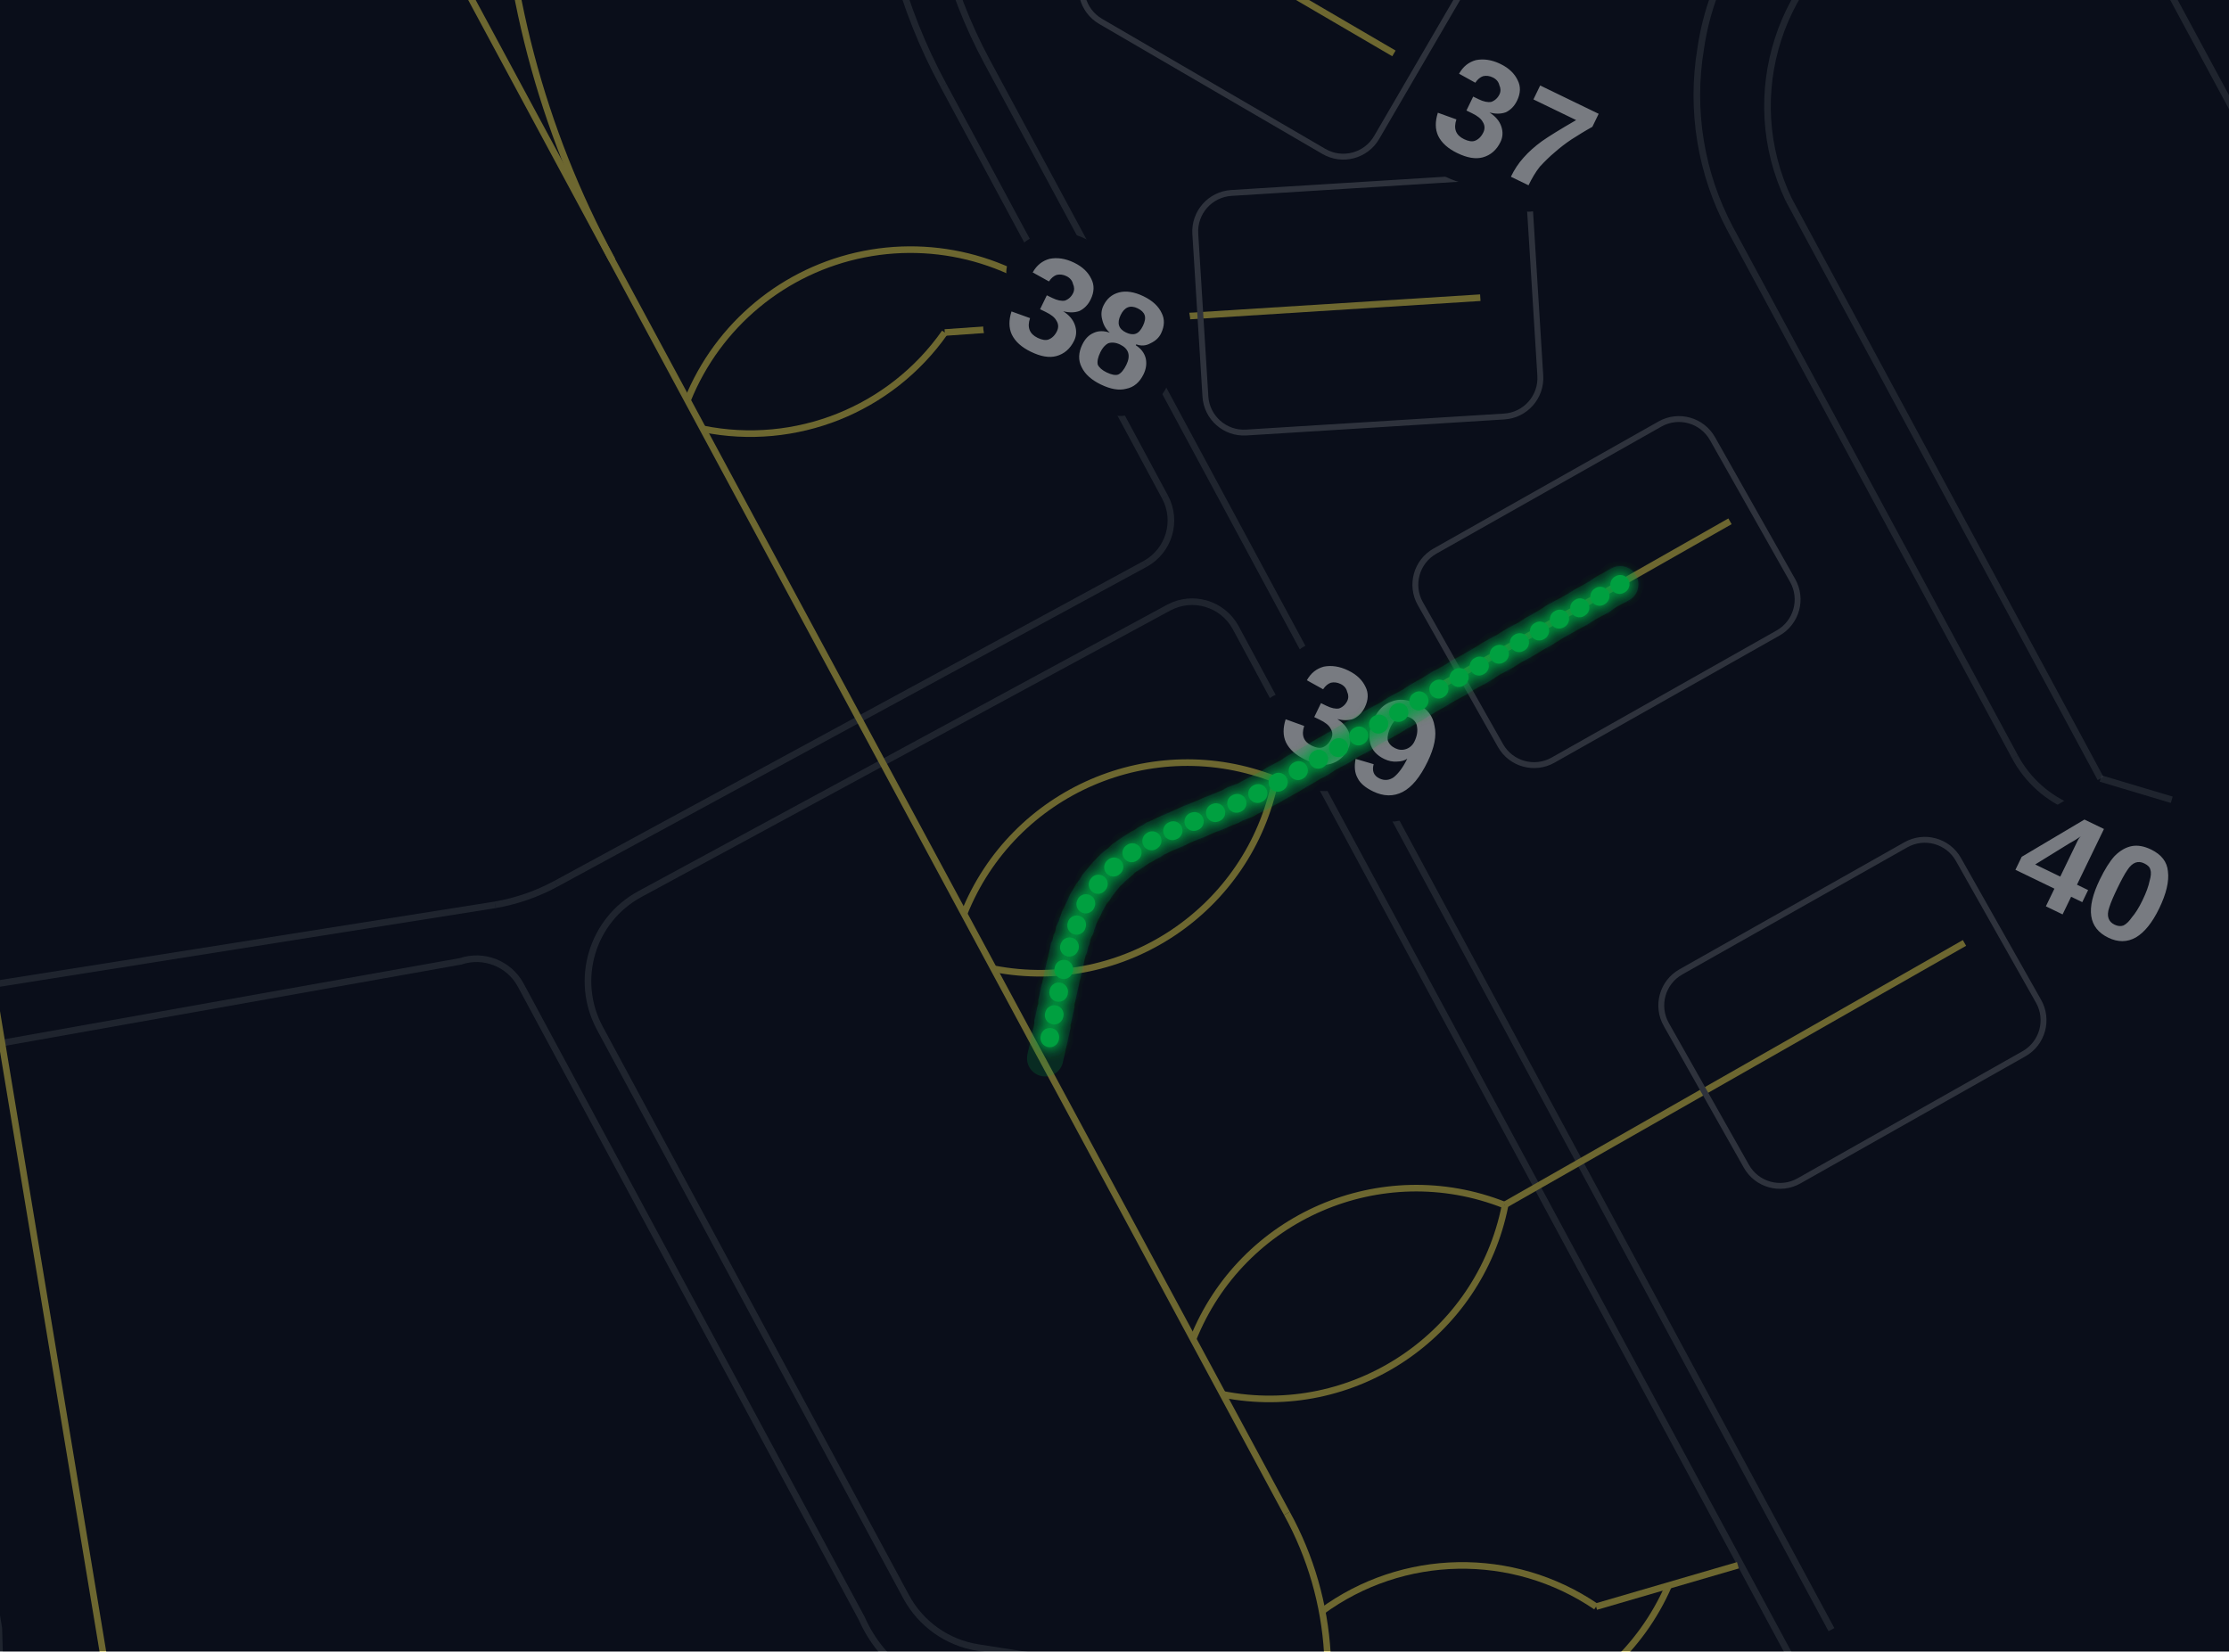
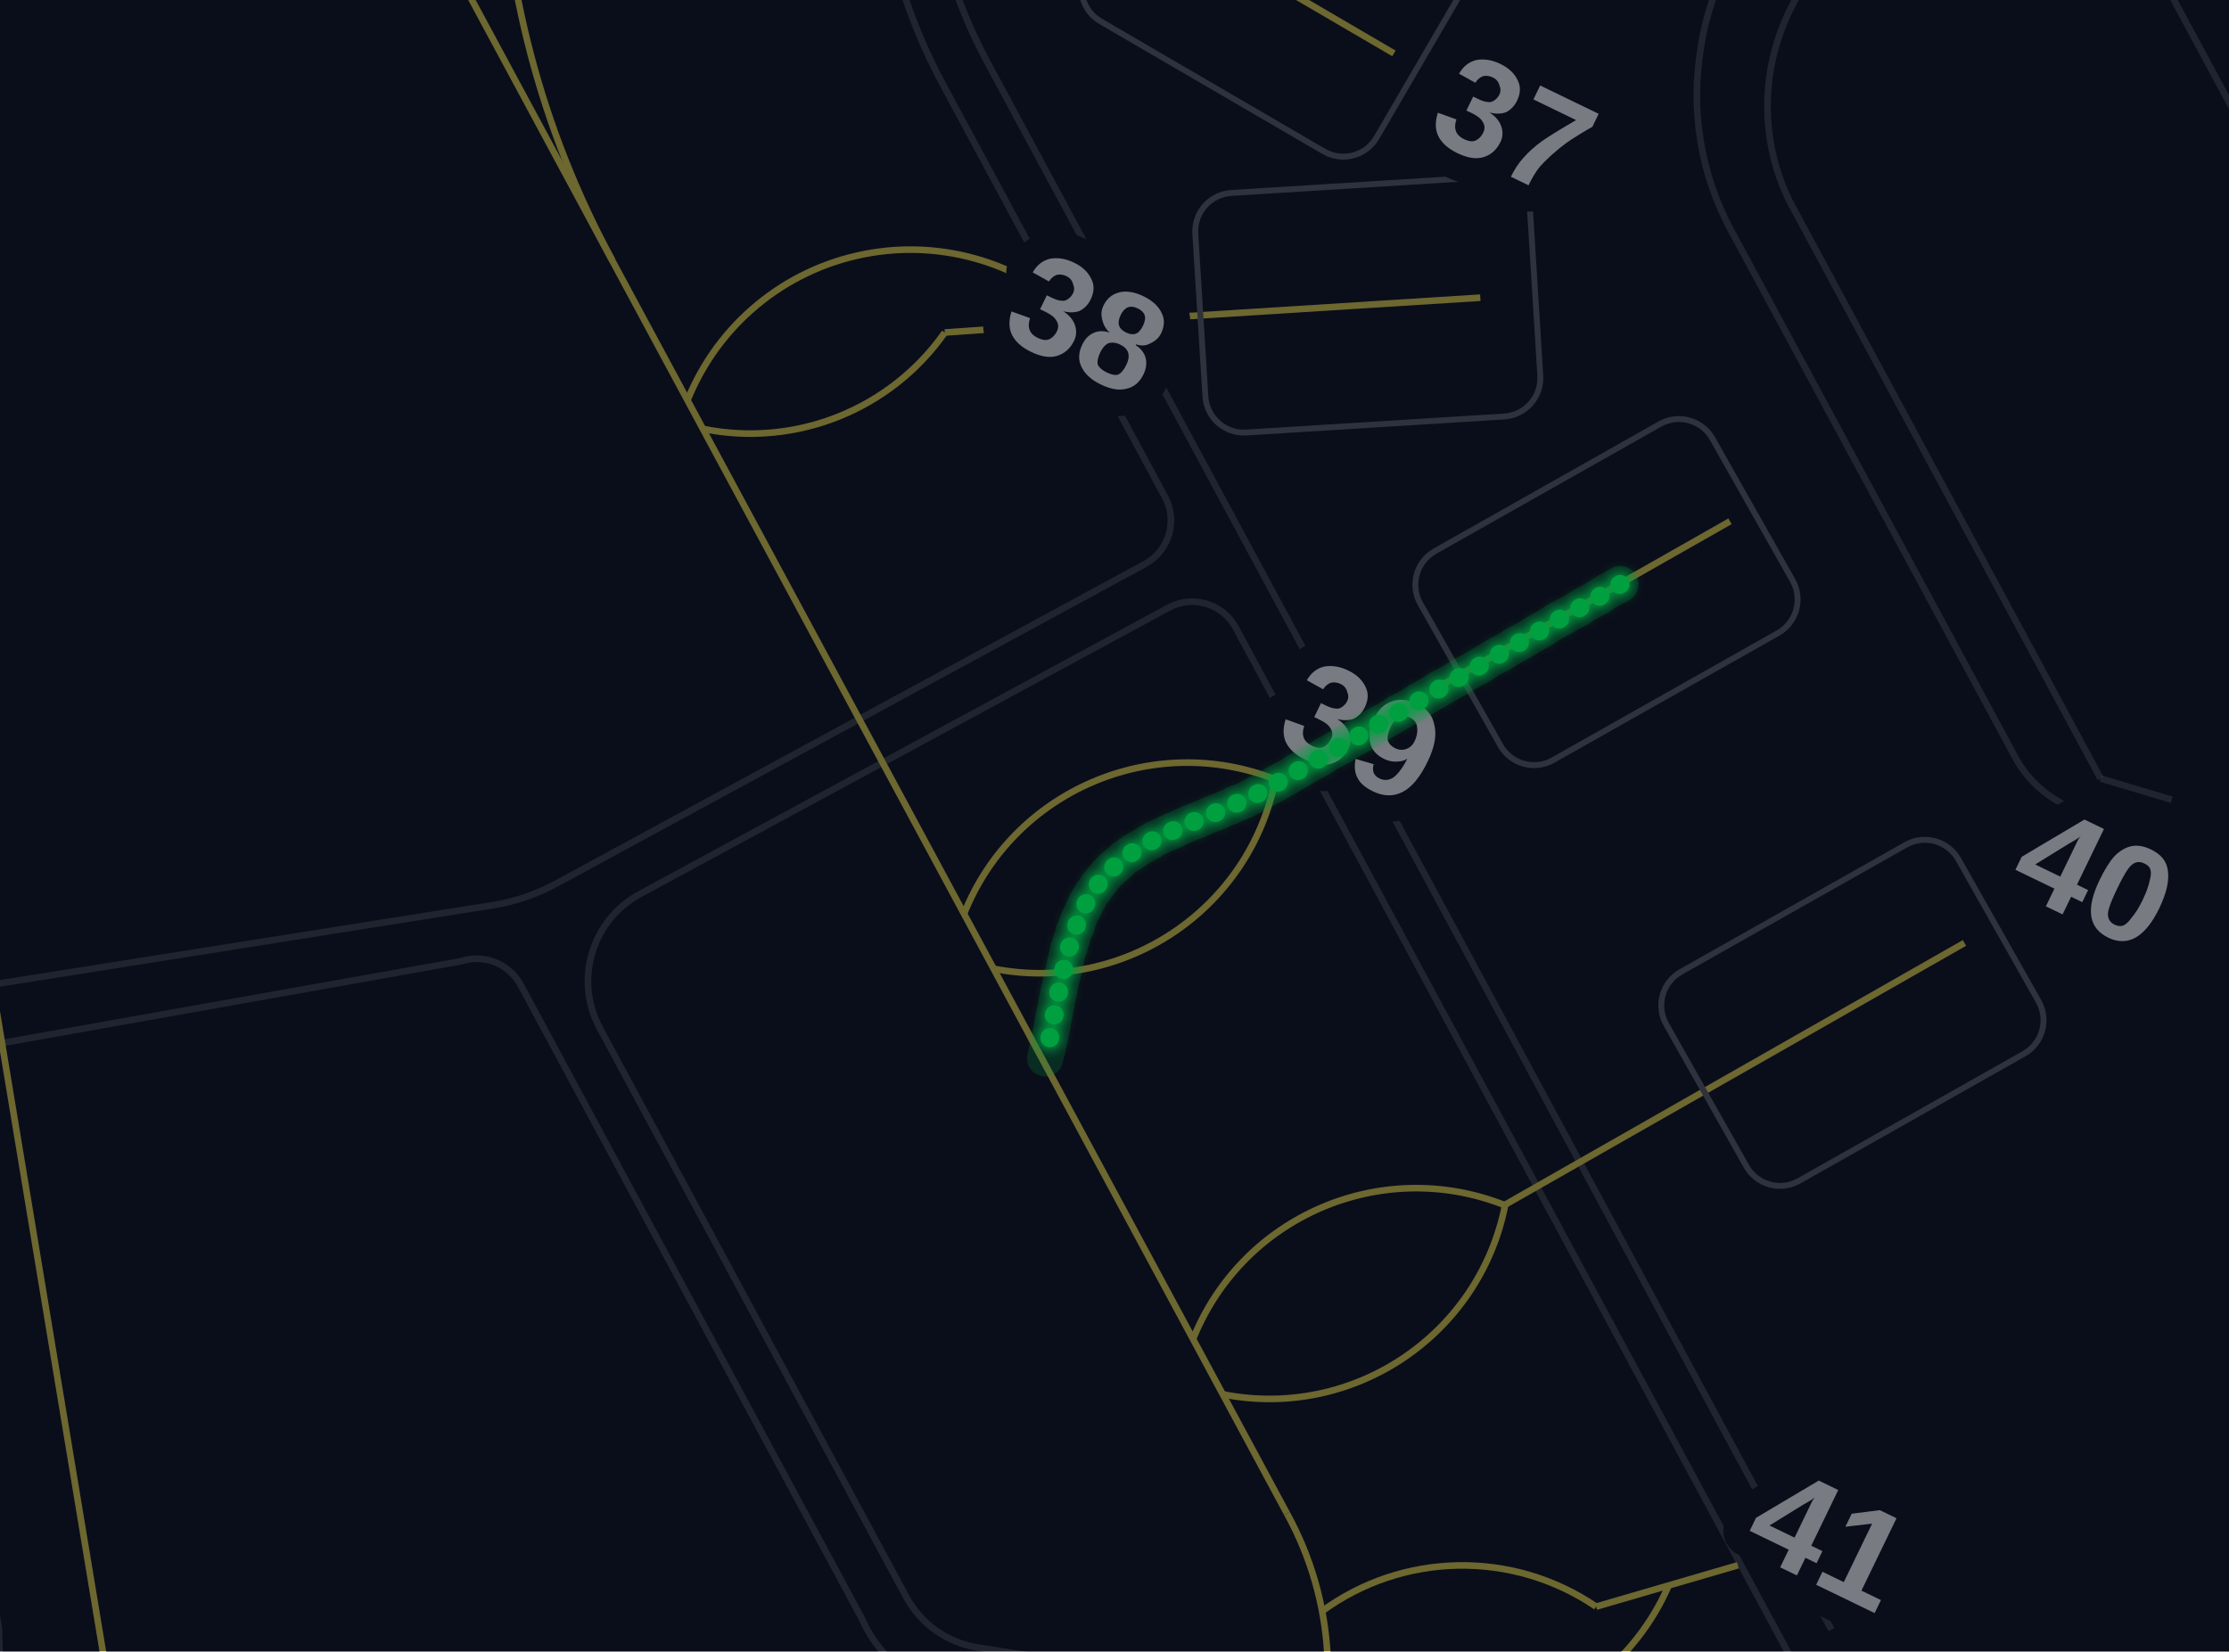
<svg xmlns="http://www.w3.org/2000/svg" viewBox="770.90 930.57 33.76 25.01">
  <defs>
    <filter id="gl" x="-30%" y="-30%" width="160%" height="160%">
      <feGaussianBlur stdDeviation="0.10" result="b" />
      <feMerge>
        <feMergeNode in="b" />
        <feMergeNode in="b" />
        <feMergeNode in="SourceGraphic" />
      </feMerge>
    </filter>
  </defs>
  <rect x="770.90" y="930.57" width="33.76" height="25.01" fill="#0a0e1a" />
  <g opacity="0.45" transform="rotate(25.84 789.031 942.585)">
    <g id="bgG">
      <defs id="defs40143">
        <clipPath id="clipPath24" clipPathUnits="userSpaceOnUse" />
      </defs>
      <path id="rect1" fill="#0a0e1a" d="M0 0h2000v1380H0Z" style="display:inline;fill:#0a0e1a" />
      <g id="layer-runways" style="display:inline" />
      <g id="layer-green" style="display:inline">
        <g id="g924" />
        <path id="path37210" d="m754.3 937.4-.21.18.17.25-.54.51a1.05 1.05 0 0 0-.21 1.24l3.6 6.92 14.23 20.14 5.32 5.69a1.04 1.04 0 0 0 1.24.21l.66-.34.18.24.24-.13zm.53 1.6 22.93 32.43-.13.09-22.93-32.43z" data-class="green-zone" style="fill:#13181e;stroke:#1a1f26;stroke-width:.1;display:inline" />
      </g>
      <g id="layer-schm" style="display:inline">
        <path id="path2" d="M802.2 937.34a1.7 1.7 0 0 0-1.13-.33" data-class="schm" data-dxf-arc="5501.92,2029.81,17.50,108.90,148.42" data-handle="7156B" data-layer="SCHM" style="fill:none;stroke:#5a5f68;stroke-width:.1;stroke-opacity:.6" />
        <path id="path3" d="M799.94 936.69a1.7 1.7 0 0 0 1.13.32" data-class="schm" data-dxf-arc="5472.11,2048.14,17.50,288.90,328.42" data-handle="7156C" data-layer="SCHM" style="fill:none;stroke:#5a5f68;stroke-width:.1;stroke-opacity:.6" />
        <path id="path1680" d="M793.76 923.8a4.3 4.3 0 0 0-2.94 3.63 4 4 0 0 0 .16 1.68 4.3 4.3 0 0 0 1.59 2.26" data-class="schm" data-dxf-bulges="0.2964 0.0995 0.1655 0.0000" data-dxf-pts="5336.51,2055.63 5349.08,2010.48 5363.75,2001.99 5391.46,2002.04" data-handle="71D6E" data-layer="SCHM" style="fill:none;stroke:#5a5f68;stroke-width:.1;stroke-opacity:.6" />
        <path id="path1682" d="M781.38 921.67a7.6 7.6 0 0 0-3.18 5.83 7.6 7.6 0 0 0 3.14 6.5" data-class="schm" data-dxf-bulges="0.2310 0.2533 0.0000" data-dxf-pts="5247.03,1966.45 5276.28,1906.53 5347.65,1894.55" data-handle="71D70" data-layer="SCHM" style="fill:none;stroke:#5a5f68;stroke-width:.1;stroke-opacity:.6" />
        <path id="path2050" d="m787.42 940.24-5.32 7.4a1.5 1.5 0 0 0 .34 2.09l7.93 5.73a1.5 1.5 0 0 0 1.31.22l11-3.36a1 1 0 0 0 .29-1.77l-14.51-10.48a.75.75 0 0 0-1.04.17z" data-class="schm" data-dxf-bulges="0.0000 0.4142 0.0000 0.2343 0.0000 0.6204 0.0000 0.4142" data-dxf-pts="5434.03,1908.27 5463.66,1821.70 5482.71,1812.37 5575.70,1844.20 5585.08,1853.67 5621.49,1963.41 5608.75,1976.02 5438.69,1917.79" data-handle="71F9B" data-layer="SCHM" style="fill:none;stroke:#5a5f68;stroke-width:.1;stroke-opacity:.6" />
        <path id="path2051" d="M791.99 956.37a2 2 0 0 1-2.08-.32l-8.84-6.39a.76.76 0 0 0-.97.08l-7.89 5.72" data-class="schm" data-dxf-bulges="-0.2751 0.0000 0.3667 0.0000 0.0000" data-dxf-pts="5592.50,1852.21 5577.83,1837.01 5474.21,1801.53 5469.17,1793.09 5470.07,1695.24" data-handle="71F9D" data-layer="SCHM" style="fill:none;stroke:#5a5f68;stroke-width:.1;stroke-opacity:.6" />
        <path id="path2114" d="m780.45 972.75.89-.84a2.54 2.54 0 0 0 .52-3.03l-3.65-7-14.35-20.31-5.39-5.77a2.54 2.54 0 0 0-3.02-.51l-1.08.57" data-class="schm" data-dxf-bulges="0.0000 0.3366 0.0000 0.0000 0.0000 0.3366 0.0000 0.0000" data-dxf-pts="5659.37,1662.49 5657.70,1674.69 5635.89,1696.50 5557.43,1707.24 5307.93,1707.24 5229.47,1696.50 5207.67,1674.69 5206.00,1662.49" data-handle="71FF4" data-layer="SCHM" style="fill:none;stroke:#5a5f68;stroke-width:.1;stroke-opacity:.6" />
        <path id="path2140" d="M780.95 921.05a8.32 8.32 0 0 0-.05 13.56" data-class="schm" data-dxf-arc="5323.03,1966.45,83.50,180.00,288.90" data-handle="72018" data-layer="SCHM" style="fill:none;stroke:#5a5f68;stroke-width:.1;stroke-opacity:.6" />
        <path id="line2160" d="m780.2 948.74-8.53 5.94" data-class="schm" data-dxf-p="5461.569,1799.673 5460.569,1695.240" data-handle="72035" data-layer="SCHM" data-wgs="37.4485318,126.4442131 37.4479952,126.4432441" style="fill:none;stroke:#5a5f68;stroke-width:.1;stroke-opacity:.6" />
        <path id="line2161" d="m791.99 956.37 10.79-3.3" data-class="schm" data-dxf-p="5592.496,1852.212 5628.230,1959.921" data-handle="72036" data-layer="SCHM" data-wgs="37.4478431,126.4455532 37.4481414,126.4467794" style="fill:none;stroke:#5a5f68;stroke-width:.1;stroke-opacity:.6" />
        <path id="path2161" d="M803.99 954.39a67 67 0 0 0-4.77 24.17" data-class="schm" data-dxf-arc="6212.93,2328.74,675.00,212.89,233.98" data-handle="72037" data-layer="SCHM" style="fill:none;stroke:#5a5f68;stroke-width:.1;stroke-opacity:.6" />
        <path id="line2162" d="m780.89 948.05 5.92-8.25" data-class="schm" data-dxf-p="5459.952,1809.391 5426.930,1905.838" data-handle="72039" data-layer="SCHM" data-wgs="37.4485943,126.4442920 37.4493394,126.4449650" style="fill:none;stroke:#5a5f68;stroke-width:.1;stroke-opacity:.6" />
        <path id="path2163" d="M786.81 939.8a.75.75 0 0 0-.17-1.04" data-class="schm" data-dxf-arc="5419.83,1903.41,7.50,18.90,108.90" data-handle="7203A" data-layer="SCHM" style="fill:none;stroke:#5a5f68;stroke-width:.1;stroke-opacity:.6" />
        <path id="path2164" d="M780.2 948.74a3 3 0 0 0 .69-.69" data-class="schm" data-dxf-arc="5431.57,1799.67,30.00,0.00,18.90" data-handle="7203B" data-layer="SCHM" style="fill:none;stroke:#5a5f68;stroke-width:.1;stroke-opacity:.6" />
        <path id="path2165" d="m813.78 951.7-4.86-1.78a1.5 1.5 0 0 0-1.37.19l-.63.44a3 3 0 0 0-.99 1.2 67 67 0 0 0-5.97 26.82" data-class="schm" data-dxf-bulges="0.0000 0.2467 0.0000 0.1324 0.1043 0.1043" data-dxf-pts="5681.05,2058.05 5638.23,2028.55 5631.74,2016.19 5631.74,2008.43 5635.80,1993.36 5820.38,1788.87" data-handle="7203C" data-layer="SCHM" style="fill:none;stroke:#5a5f68;stroke-width:.1;stroke-opacity:.6" />
        <path id="line2167" d="m804.93 929.73-7.36-5.32" data-class="schm" data-dxf-p="5449.918,2112.951 5363.603,2083.398" data-handle="7203F" data-layer="SCHM" data-wgs="37.4502492,126.4470240 37.4507297,126.4461874" style="fill:none;stroke:#5a5f68;stroke-width:.1;stroke-opacity:.6" />
        <path id="line2168" d="m792.57 931.37 7.37 5.32" data-class="schm" data-dxf-p="5391.460,2002.035 5477.774,2031.587" data-handle="72040" data-layer="SCHM" data-wgs="37.4501011,126.4456197 37.4496206,126.4464563" style="fill:none;stroke:#5a5f68;stroke-width:.1;stroke-opacity:.6" />
        <path id="line2169" d="m786.64 938.76-5.74-4.15" data-class="schm" data-dxf-p="5417.405,1910.504 5350.078,1887.453" data-handle="72041" data-layer="SCHM" data-wgs="37.4494337,126.4449458 37.4498085,126.4442932" style="fill:none;stroke:#5a5f68;stroke-width:.1;stroke-opacity:.6" />
        <path id="line2170" d="M803.2 949.8 781.34 934" data-class="schm" data-dxf-p="5603.957,1982.303 5347.649,1894.549" data-handle="72042" data-layer="SCHM" data-wgs="37.4484364,126.4468270 37.4498633,126.4443427" style="fill:none;stroke:#5a5f68;stroke-width:.1;stroke-opacity:.6" />
        <path id="line2171" d="m798.07 914.01 20.7 14.96" data-class="schm" data-dxf-p="5281.512,2147.779 5524.171,2230.859" data-handle="72043" data-layer="SCHM" data-wgs="37.4516684,126.4462441 37.4503175,126.4485961" style="fill:none;stroke:#5a5f68;stroke-width:.1;stroke-opacity:.6" />
        <path id="line17780" d="m801.25 936.42-8.07-5.83" data-class="schm" data-dxf-p="5483.198,2043.882 5388.589,2011.490" data-handle="75F87" data-layer="SCHM" data-wgs="37.4496448,126.4466051 37.4501715,126.4456881" style="fill:none;stroke:#5a5f68;stroke-width:.1;stroke-opacity:.6" />
        <path id="line17781" d="m805.08 931.08-8.07-5.83" data-class="schm" data-dxf-p="5461.821,2106.324 5367.211,2073.932" data-handle="75F88" data-layer="SCHM" data-wgs="37.4501272,126.4470408 37.4506539,126.4461238" style="fill:none;stroke:#5a5f68;stroke-width:.1;stroke-opacity:.6" />
        <path id="line17784" d="m801.25 936.42 1.11-.18" data-class="schm" data-dxf-p="5483.198,2043.882 5488.174,2054.042" data-handle="75F8B" data-layer="SCHM" data-wgs="37.4496448,126.4466051 37.4496611,126.4467312" style="fill:none;stroke:#5a5f68;stroke-width:.1;stroke-opacity:.6" />
        <path id="path17785" d="M797.01 925.25a3.29 3.29 0 0 0-3.83 5.34" data-class="schm" data-dxf-arc="5377.90,2042.71,33.00,108.90,288.90" data-handle="75F8D" data-layer="SCHM" style="fill:none;stroke:#5a5f68;stroke-width:.1;stroke-opacity:.6" />
        <path id="path31221" d="m753.59 936.4-.89.84a2.54 2.54 0 0 0-.51 3.04l3.64 7 14.35 20.31 4.12 4.4 1.27 1.36a2.54 2.54 0 0 0 3.02.52l1.09-.57" data-class="shoulder" data-dxf-bulges="0.0000 0.3366 0.0000 0.0000 0.0000 0.0000 0.3366 0.0000 0.0000" data-dxf-pts="5206.00,1652.99 5207.67,1640.78 5229.47,1618.98 5307.93,1608.24 5557.43,1608.24 5617.43,1616.45 5635.89,1618.98 5657.70,1640.78 5659.37,1652.99" data-handle="798EA" data-layer="SCHM" style="fill:none;stroke:#5a5f68;stroke-width:.1;stroke-opacity:.6" />
        <path id="line37154" d="m798.51 913.41 22 15.87c.33.24.93.08 1.22-.18a56 56 0 0 1 5.76-4.68 59 59 0 0 1 6.44-4.03c.48-.24.52-.79.4-1.22l-7.62-25.82" style="baseline-shift:baseline;display:inline;overflow:visible;opacity:1;fill:none;fill-opacity:.6;stroke:#5a5f68;stroke-width:.1;stroke-dasharray:none;stop-color:#000;stop-opacity:1" />
      </g>
      <g id="layer-centerlines" style="display:inline">
        <g id="g996" />
        <g id="g70" style="display:inline">
          <path id="path37638" d="M777.62 916.38a14 14 0 0 0-.08 22.8" data-class="centerline-twy" data-dxf-arc="5322.43,1966.24,140.50,180.00,288.90" data-handle="70D6A" data-layer="항공기동선" style="fill:none;stroke:#e6d24c;stroke-width:.1" />
        </g>
        <g id="g108" style="display:inline" />
        <g id="g72" style="display:inline">
          <path id="line37531" d="m791.24 977.72-30.48-43.12" data-class="centerline-twy" data-dxf-p="5762.773,1722.230 5232.929,1722.230" data-handle="70CE2" data-layer="항공기동선" data-wgs="37.4459145,126.4454684 37.4498089,126.4420046" style="fill:none;stroke:#e6d24c;stroke-width:.1" />
        </g>
        <g id="g877" style="display:inline">
          <g id="g55" style="display:inline">
            <path id="path38098" d="M778.35 930.55a3.64 3.64 0 0 0-6.23.55" data-class="centerline-twy" data-dxf-arc="5302.19,1853.60,36.50,90.18,209.28" data-handle="70FA3" data-layer="항공기동선" style="fill:none;stroke:#e6d24c;stroke-width:.1" />
            <path id="path38099" d="M772.04 930.74a3.64 3.64 0 0 0 4.89-.3" data-class="centerline-twy" data-dxf-arc="5257.08,1872.29,36.50,285.71,10.68" data-handle="70FA4" data-layer="항공기동선" style="fill:none;stroke:#e6d24c;stroke-width:.1" />
            <path id="path912" d="m777.85 930.5-12.15-.89" style="baseline-shift:baseline;display:inline;overflow:visible;opacity:1;fill:none;stroke:#e6d24c;stroke-width:.1;stroke-dasharray:none;stroke-opacity:1;stop-color:#000;stop-opacity:1" />
            <path id="line38178" d="m786.83 931.2-8.98-.7" style="baseline-shift:baseline;display:inline;overflow:visible;opacity:1;fill:none;stroke:#e6d24c;stroke-width:.1;stroke-dasharray:none;stroke-opacity:1;stop-color:#000;stop-opacity:1" />
          </g>
          <g id="g57" style="display:inline">
            <path id="line38082" d="m794.5 935.36-4.49 6.52" style="baseline-shift:baseline;display:inline;overflow:visible;opacity:1;fill:none;stroke:#e6d24c;stroke-width:.1;stroke-dasharray:none;stroke-opacity:1;stop-color:#000;stop-opacity:1" />
            <path id="path38213" d="M787.42 946.32a3.64 3.64 0 0 0 2.59-4.43" data-class="centerline-twy" data-dxf-arc="5449.62,1885.90,36.50,339.26,69.15" data-handle="71041" data-layer="항공기동선" style="fill:none;stroke:#e6d24c;stroke-width:.1" />
            <path id="path38214" d="M790.01 941.88a3.64 3.64 0 0 0-3.36 3.89" data-class="centerline-twy" data-dxf-arc="5493.75,1901.09,36.50,148.75,238.75" data-handle="71042" data-layer="항공기동선" style="fill:none;stroke:#e6d24c;stroke-width:.1" />
          </g>
          <g id="g58" style="display:inline">
            <path id="line38081" d="m800.48 939.56-4.54 6.61" style="baseline-shift:baseline;display:inline;overflow:visible;opacity:1;fill:none;stroke:#e6d24c;stroke-width:.1;stroke-dasharray:none;stroke-opacity:1;stop-color:#000;stop-opacity:1" />
            <path id="path38215" d="M793.35 950.61a3.64 3.64 0 0 0 2.6-4.44" data-class="centerline-twy" data-dxf-arc="5519.14,1909.71,36.50,339.26,69.15" data-handle="71043" data-layer="항공기동선" style="fill:none;stroke:#e6d24c;stroke-width:.1" />
            <path id="path38216" d="M795.94 946.17a3.64 3.64 0 0 0-3.36 3.89" data-class="centerline-twy" data-dxf-arc="5563.27,1924.91,36.50,148.75,238.75" data-handle="71044" data-layer="항공기동선" style="fill:none;stroke:#e6d24c;stroke-width:.1" />
          </g>
          <g id="g60" style="display:inline">
            <path id="path38219" d="M801.65 953.48a3.64 3.64 0 0 0-4.94.46" data-class="centerline-twy" data-dxf-arc="5635.69,1913.33,36.50,107.05,193.11" data-handle="71047" data-layer="항공기동선" style="fill:none;stroke:#e6d24c;stroke-width:.1" />
            <path id="path38220" d="M797.08 955.32a3.64 3.64 0 0 0 4.37-1.8" data-class="centerline-twy" data-dxf-arc="5591.85,1929.51,36.50,306.38,27.53" data-handle="71048" data-layer="항공기동선" style="fill:none;stroke:#e6d24c;stroke-width:.1" />
          </g>
          <g id="g59" style="display:inline">
            <path id="path38217" d="M799.84 951.04a3.6 3.6 0 0 0-3.71 1.88" data-class="centerline-twy" data-dxf-arc="5621.04,1922.45,36.50,136.47,206.44" data-handle="71045" data-layer="항공기동선" style="fill:none;stroke:#e6d24c;stroke-width:.1" />
            <path id="path38218" d="M796.76 954.05a3.64 3.64 0 0 0 3.93-3.77" data-class="centerline-twy" data-dxf-arc="5573.35,1928.31,36.50,319.89,56.97" data-handle="71046" data-layer="항공기동선" style="fill:none;stroke:#e6d24c;stroke-width:.1" />
            <path id="path916" d="m801.5 949.54-1.66 1.5" style="baseline-shift:baseline;display:inline;overflow:visible;opacity:1;fill:none;stroke:#e6d24c;stroke-width:.1;stroke-dasharray:none;stroke-opacity:1;stop-color:#000;stop-opacity:1" />
          </g>
          <g id="g56" style="display:inline">
            <path id="path38082" d="M784.36 936.92a3.64 3.64 0 0 0-4.87 3.67" data-class="centerline-twy" data-dxf-arc="5409.79,1872.31,36.50,124.43,238.65" data-handle="70F8B" data-layer="항공기동선" style="fill:none;stroke:#e6d24c;stroke-width:.1" />
            <path id="path38083" d="M779.89 940.88a3.6 3.6 0 0 0 2.66-2.91" data-class="centerline-twy" data-dxf-arc="5361.36,1855.73,36.50,339.15,44.93" data-handle="70F8C" data-layer="항공기동선" style="fill:none;stroke:#e6d24c;stroke-width:.1" />
            <path id="path913" d="m784.36 936.93-1.81 1.04" style="baseline-shift:baseline;display:inline;overflow:visible;opacity:1;fill:none;stroke:#e6d24c;stroke-width:.1;stroke-dasharray:none;stroke-opacity:1;stop-color:#000;stop-opacity:1" />
            <path id="line38228" d="m789.62 933.96-5.26 2.97" style="baseline-shift:baseline;display:inline;overflow:visible;opacity:1;fill:none;stroke:#e6d24c;stroke-width:.1;stroke-dasharray:none;stroke-opacity:1;stop-color:#000;stop-opacity:1" />
          </g>
        </g>
        <path id="line38837" d="m549.25 657.8 229.81 324.93Z" style="baseline-shift:baseline;display:inline;overflow:visible;fill:none;stroke:#e6d24c;stroke-width:.1;stroke-dasharray:none;stroke-opacity:1;stop-color:#000" />
        <g id="g316" style="display:inline">
          <path id="line37530" d="m763.59 929.1 31.42 22.71" data-class="centerline-twy" data-dxf-p="5204.420,1777.328 5572.818,1903.459" data-handle="70CE1" data-layer="항공기동선" data-wgs="37.4503055,126.4423260 37.4482546,126.4458968" style="fill:none;stroke:#e6d24c;stroke-width:.1;display:inline" />
          <path id="path37545" d="M797.11 955.56a5 5 0 0 0-2.1-3.75" data-class="centerline-twy" data-dxf-bulges="0.2213 0.2213" data-dxf-pts="5615.62,1898.91 5572.82,1903.46" data-handle="70CF5" data-layer="항공기동선" style="fill:none;stroke:#e6d24c;stroke-width:.1;display:inline" />
        </g>
        <g id="g519">
          <path id="polyline39225" d="M775.93 997.26 547.36 674.08" style="baseline-shift:baseline;display:inline;overflow:visible;opacity:1;fill:none;stroke:#e6d24c;stroke-width:.1;stroke-dasharray:none;stroke-opacity:1;stop-color:#000;stop-opacity:1" />
        </g>
      </g>
      <g id="g1004" />
      <g id="g927" style="display:inline;stroke:#5b5e67">
        <rect id="rect340-5-9-6-8-9-3-8-2-7-8-5-4-7-0-8-5-9-2-6-7-1-1-2-7-9-8-4-2-9-0-7-5-9-2-9-8-7-5" width="3.636" height="5.082" x="-870.236" y="850.951" ry=".584" style="display:inline;fill:none;stroke:#5b5e67;stroke-width:.089;stroke-linecap:round;stroke-linejoin:round;stroke-miterlimit:5;stroke-dasharray:none;stroke-dashoffset:0;paint-order:stroke fill markers" transform="rotate(-85.622)" />
        <rect id="rect340-5-9-6-8-9-3-8-2-7-8-5-4-7-0-8-5-9-2-6-7-1-1-2-7-9-8-4-2-9-0-7-5-9-2-9-8-7-5-7" width="3.636" height="5.082" x="-1203.105" y="225.3" ry=".584" style="display:inline;fill:none;stroke:#5b5e67;stroke-width:.089;stroke-linecap:round;stroke-linejoin:round;stroke-miterlimit:5;stroke-dasharray:none;stroke-dashoffset:0;paint-order:stroke fill markers" transform="rotate(-119.395)" />
        <rect id="rect340-5-9-6-8-9-3-8-2-7-8-5-4-7-0-8-5-9-2-6-7-1-1-2-7-9-8-4-2-9-0-7-5-9-2-9-8-7-5-7-7" width="3.636" height="5.082" x="-1187.484" y="-321.488" ry=".584" style="display:inline;fill:none;stroke:#5b5e67;stroke-width:.089;stroke-linecap:round;stroke-linejoin:round;stroke-miterlimit:5;stroke-dasharray:none;stroke-dashoffset:0;paint-order:stroke fill markers" transform="rotate(-145.304)" />
        <rect id="rect340-5-9-6-8-9-3-8-2-7-8-5-4-7-0-8-5-9-2-6-7-1-1-2-7-9-8-4-2-9-0-7-5-9-2-9-8-7-5-7-7-7" width="3.636" height="5.082" x="-1194.865" y="-321.38" ry=".584" style="display:inline;fill:none;stroke:#5b5e67;stroke-width:.089;stroke-linecap:round;stroke-linejoin:round;stroke-miterlimit:5;stroke-dasharray:none;stroke-dashoffset:0;paint-order:stroke fill markers" transform="rotate(-145.304)" />
      </g>
      <g id="g1052" />
      <g id="layer-stand-labels" style="font-family:Arial,Helvetica,sans-serif;font-weight:700;text-anchor:middle">
        <text x="788.94" y="932.11" style="fill:none;stroke:#0a0e1a;stroke-width:.8;stroke-linejoin:round;font-size:2.1px" id="lbl-37-h">37</text>
        <text x="788.94" y="932.11" style="fill:#ffffff;stroke:none;font-size:2.1px" id="lbl-37">37</text>
        <text x="784.44" y="937.63" style="fill:none;stroke:#0a0e1a;stroke-width:.8;stroke-linejoin:round;font-size:2.1px" id="lbl-38-h">38</text>
        <text x="784.44" y="937.63" style="fill:#ffffff;stroke:none;font-size:2.1px" id="lbl-38">38</text>
        <text x="790.87" y="941.38" style="fill:none;stroke:#0a0e1a;stroke-width:.8;stroke-linejoin:round;font-size:2.1px" id="lbl-39-h">39</text>
        <text x="790.87" y="941.38" style="fill:#ffffff;stroke:none;font-size:2.1px" id="lbl-39">39</text>
        <text x="801.83" y="938.52" style="fill:none;stroke:#0a0e1a;stroke-width:.8;stroke-linejoin:round;font-size:2.1px" id="lbl-40-h">40</text>
        <text x="801.83" y="938.52" style="fill:#ffffff;stroke:none;font-size:2.1px" id="lbl-40">40</text>
+         <text x="802.57" y="949.29" style="fill:none;stroke:#0a0e1a;stroke-width:.8;stroke-linejoin:round;font-size:2.1px" id="lbl-41-h">41</text>
+         <text x="802.57" y="949.29" style="fill:#ffffff;stroke:none;font-size:2.1px" id="lbl-41">41</text>
      </g>
      <g id="layer-points" />
    </g>
  </g>
  <path d="M795.44 939.42L795.33 939.48L795.22 939.54L795.12 939.61L795.01 939.67L794.90 939.73L794.79 939.80L794.68 939.86L794.57 939.92L794.46 939.98L794.35 940.05L794.25 940.11L794.14 940.17L794.03 940.24L793.92 940.30L793.81 940.36L793.70 940.43L793.59 940.49L793.48 940.55L793.37 940.62L793.27 940.68L793.16 940.74L793.05 940.80L792.94 940.87L792.83 940.93L792.72 940.99L792.61 941.06L792.50 941.12L792.40 941.18L792.29 941.25L792.18 941.31L792.07 941.37L791.96 941.44L791.85 941.50L791.74 941.56L791.63 941.62L791.53 941.69L791.42 941.75L791.31 941.81L791.20 941.88L791.09 941.94L790.98 942.00L790.87 942.07L790.76 942.13L790.66 942.19L790.55 942.25L790.44 942.32L790.33 942.38L790.22 942.44L790.14 942.49L790.06 942.53L789.99 942.57L789.91 942.61L789.83 942.65L789.76 942.69L789.68 942.72L789.60 942.75L789.53 942.79L789.45 942.82L789.38 942.85L789.31 942.88L789.23 942.91L789.16 942.94L789.09 942.97L789.02 943.00L788.94 943.03L788.87 943.06L788.80 943.09L788.74 943.12L788.67 943.15L788.60 943.18L788.53 943.21L788.47 943.24L788.40 943.27L788.34 943.31L788.28 943.34L788.22 943.38L788.16 943.41L788.10 943.45L788.04 943.49L787.98 943.53L787.92 943.57L787.87 943.62L787.82 943.66L787.76 943.71L787.71 943.76L787.66 943.81L787.61 943.87L787.57 943.92L787.52 943.98L787.48 944.05L787.43 944.11L787.39 944.18L787.35 944.25L787.32 944.32L787.28 944.40L787.24 944.48L787.23 944.52L787.21 944.57L787.20 944.61L787.18 944.65L787.16 944.69L787.15 944.74L787.14 944.78L787.12 944.82L787.11 944.87L787.10 944.91L787.08 944.95L787.07 945.00L787.06 945.04L787.05 945.08L787.04 945.13L787.03 945.17L787.02 945.22L787.01 945.26L787.00 945.30L786.99 945.35L786.98 945.39L786.97 945.44L786.96 945.48L786.95 945.53L786.94 945.57L786.93 945.62L786.92 945.66L786.91 945.71L786.90 945.75L786.90 945.80L786.89 945.84L786.88 945.88L786.87 945.93L786.86 945.97L786.85 946.02L786.84 946.06L786.84 946.11L786.83 946.15L786.82 946.20L786.81 946.24L786.80 946.29L786.79 946.33L786.78 946.38L786.77 946.42L786.76 946.47L786.75 946.51L786.74 946.55L786.73 946.60" fill="none" stroke="#00a03f" stroke-width="0.55" opacity=".20" stroke-linecap="round" />
  <path d="M795.44 939.42L795.33 939.48L795.22 939.54L795.12 939.61L795.01 939.67L794.90 939.73L794.79 939.80L794.68 939.86L794.57 939.92L794.46 939.98L794.35 940.05L794.25 940.11L794.14 940.17L794.03 940.24L793.92 940.30L793.81 940.36L793.70 940.43L793.59 940.49L793.48 940.55L793.37 940.62L793.27 940.68L793.16 940.74L793.05 940.80L792.94 940.87L792.83 940.93L792.72 940.99L792.61 941.06L792.50 941.12L792.40 941.18L792.29 941.25L792.18 941.31L792.07 941.37L791.96 941.44L791.85 941.50L791.74 941.56L791.63 941.62L791.53 941.69L791.42 941.75L791.31 941.81L791.20 941.88L791.09 941.94L790.98 942.00L790.87 942.07L790.76 942.13L790.66 942.19L790.55 942.25L790.44 942.32L790.33 942.38L790.22 942.44L790.14 942.49L790.06 942.53L789.99 942.57L789.91 942.61L789.83 942.65L789.76 942.69L789.68 942.72L789.60 942.75L789.53 942.79L789.45 942.82L789.38 942.85L789.31 942.88L789.23 942.91L789.16 942.94L789.09 942.97L789.02 943.00L788.94 943.03L788.87 943.06L788.80 943.09L788.74 943.12L788.67 943.15L788.60 943.18L788.53 943.21L788.47 943.24L788.40 943.27L788.34 943.31L788.28 943.34L788.22 943.38L788.16 943.41L788.10 943.45L788.04 943.49L787.98 943.53L787.92 943.57L787.87 943.62L787.82 943.66L787.76 943.71L787.71 943.76L787.66 943.81L787.61 943.87L787.57 943.92L787.52 943.98L787.48 944.05L787.43 944.11L787.39 944.18L787.35 944.25L787.32 944.32L787.28 944.40L787.24 944.48L787.23 944.52L787.21 944.57L787.20 944.61L787.18 944.65L787.16 944.69L787.15 944.74L787.14 944.78L787.12 944.82L787.11 944.87L787.10 944.91L787.08 944.95L787.07 945.00L787.06 945.04L787.05 945.08L787.04 945.13L787.03 945.17L787.02 945.22L787.01 945.26L787.00 945.30L786.99 945.35L786.98 945.39L786.97 945.44L786.96 945.48L786.95 945.53L786.94 945.57L786.93 945.62L786.92 945.66L786.91 945.71L786.90 945.75L786.90 945.80L786.89 945.84L786.88 945.88L786.87 945.93L786.86 945.97L786.85 946.02L786.84 946.06L786.84 946.11L786.83 946.15L786.82 946.20L786.81 946.24L786.80 946.29L786.79 946.33L786.78 946.38L786.77 946.42L786.76 946.47L786.75 946.51L786.74 946.55L786.73 946.60" fill="none" stroke="#00a03f" stroke-width="0.28" stroke-linecap="round" stroke-dasharray="0.012 0.34" opacity="1" filter="url(#gl)" />
</svg>
